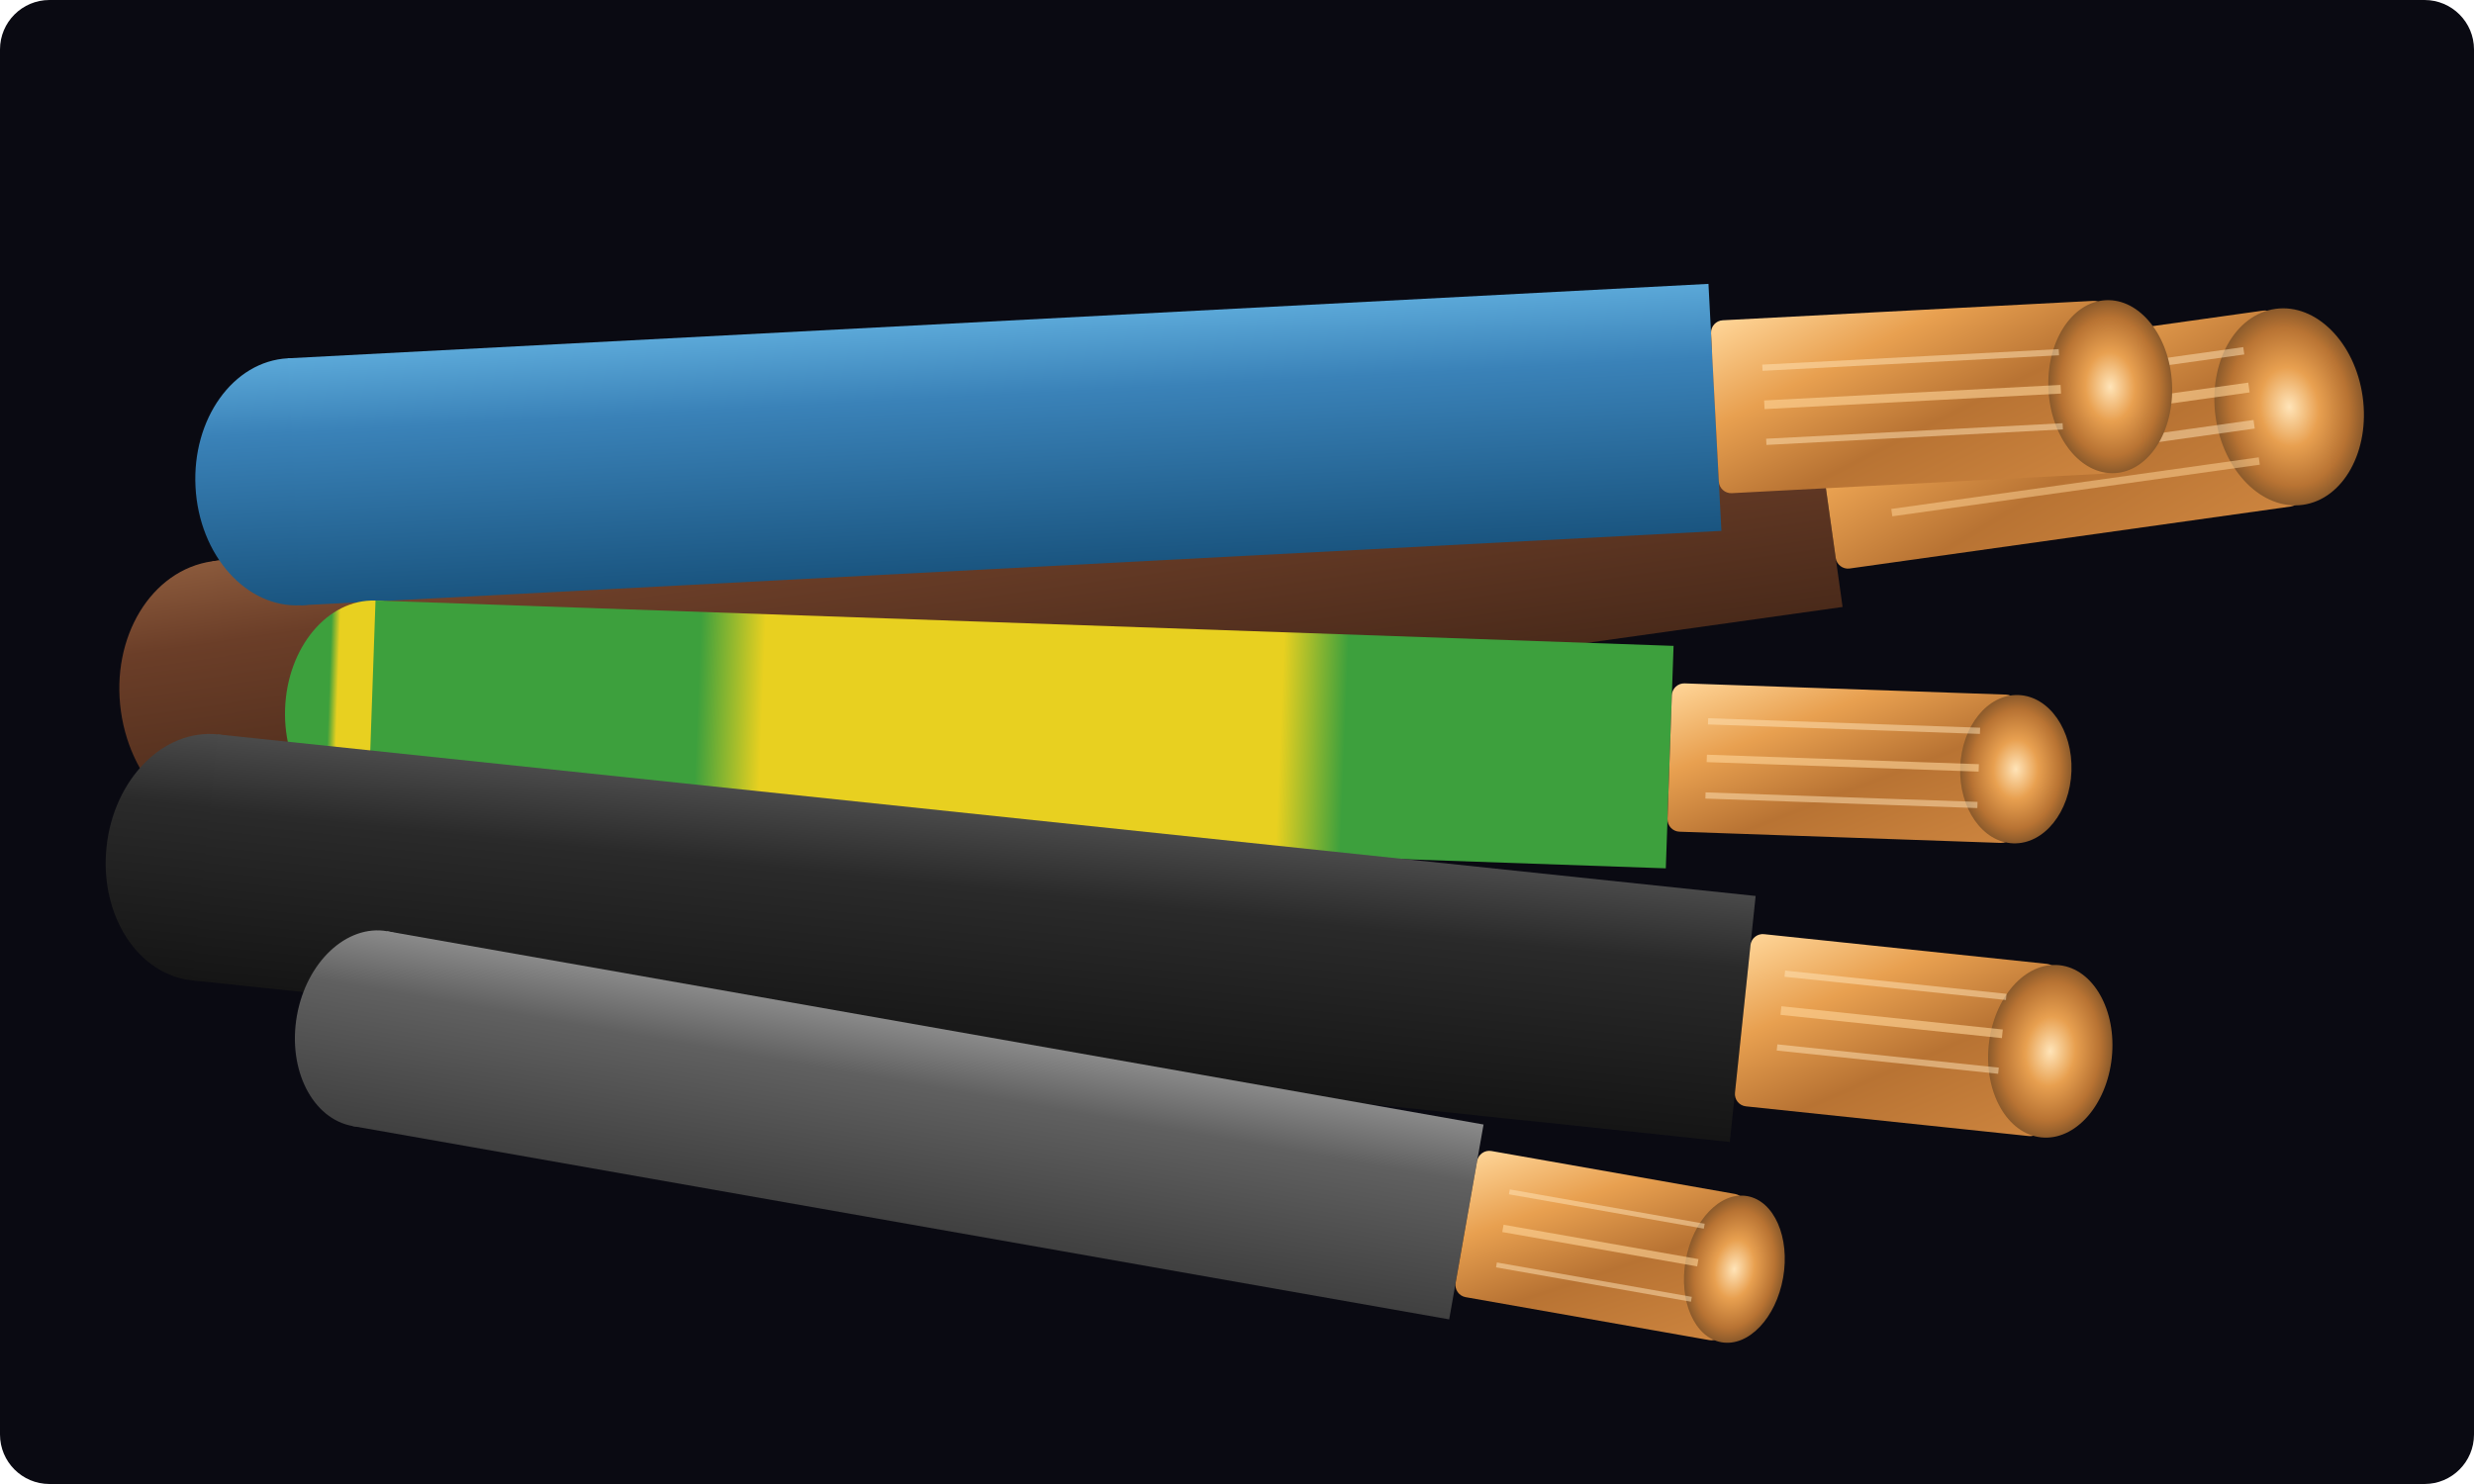
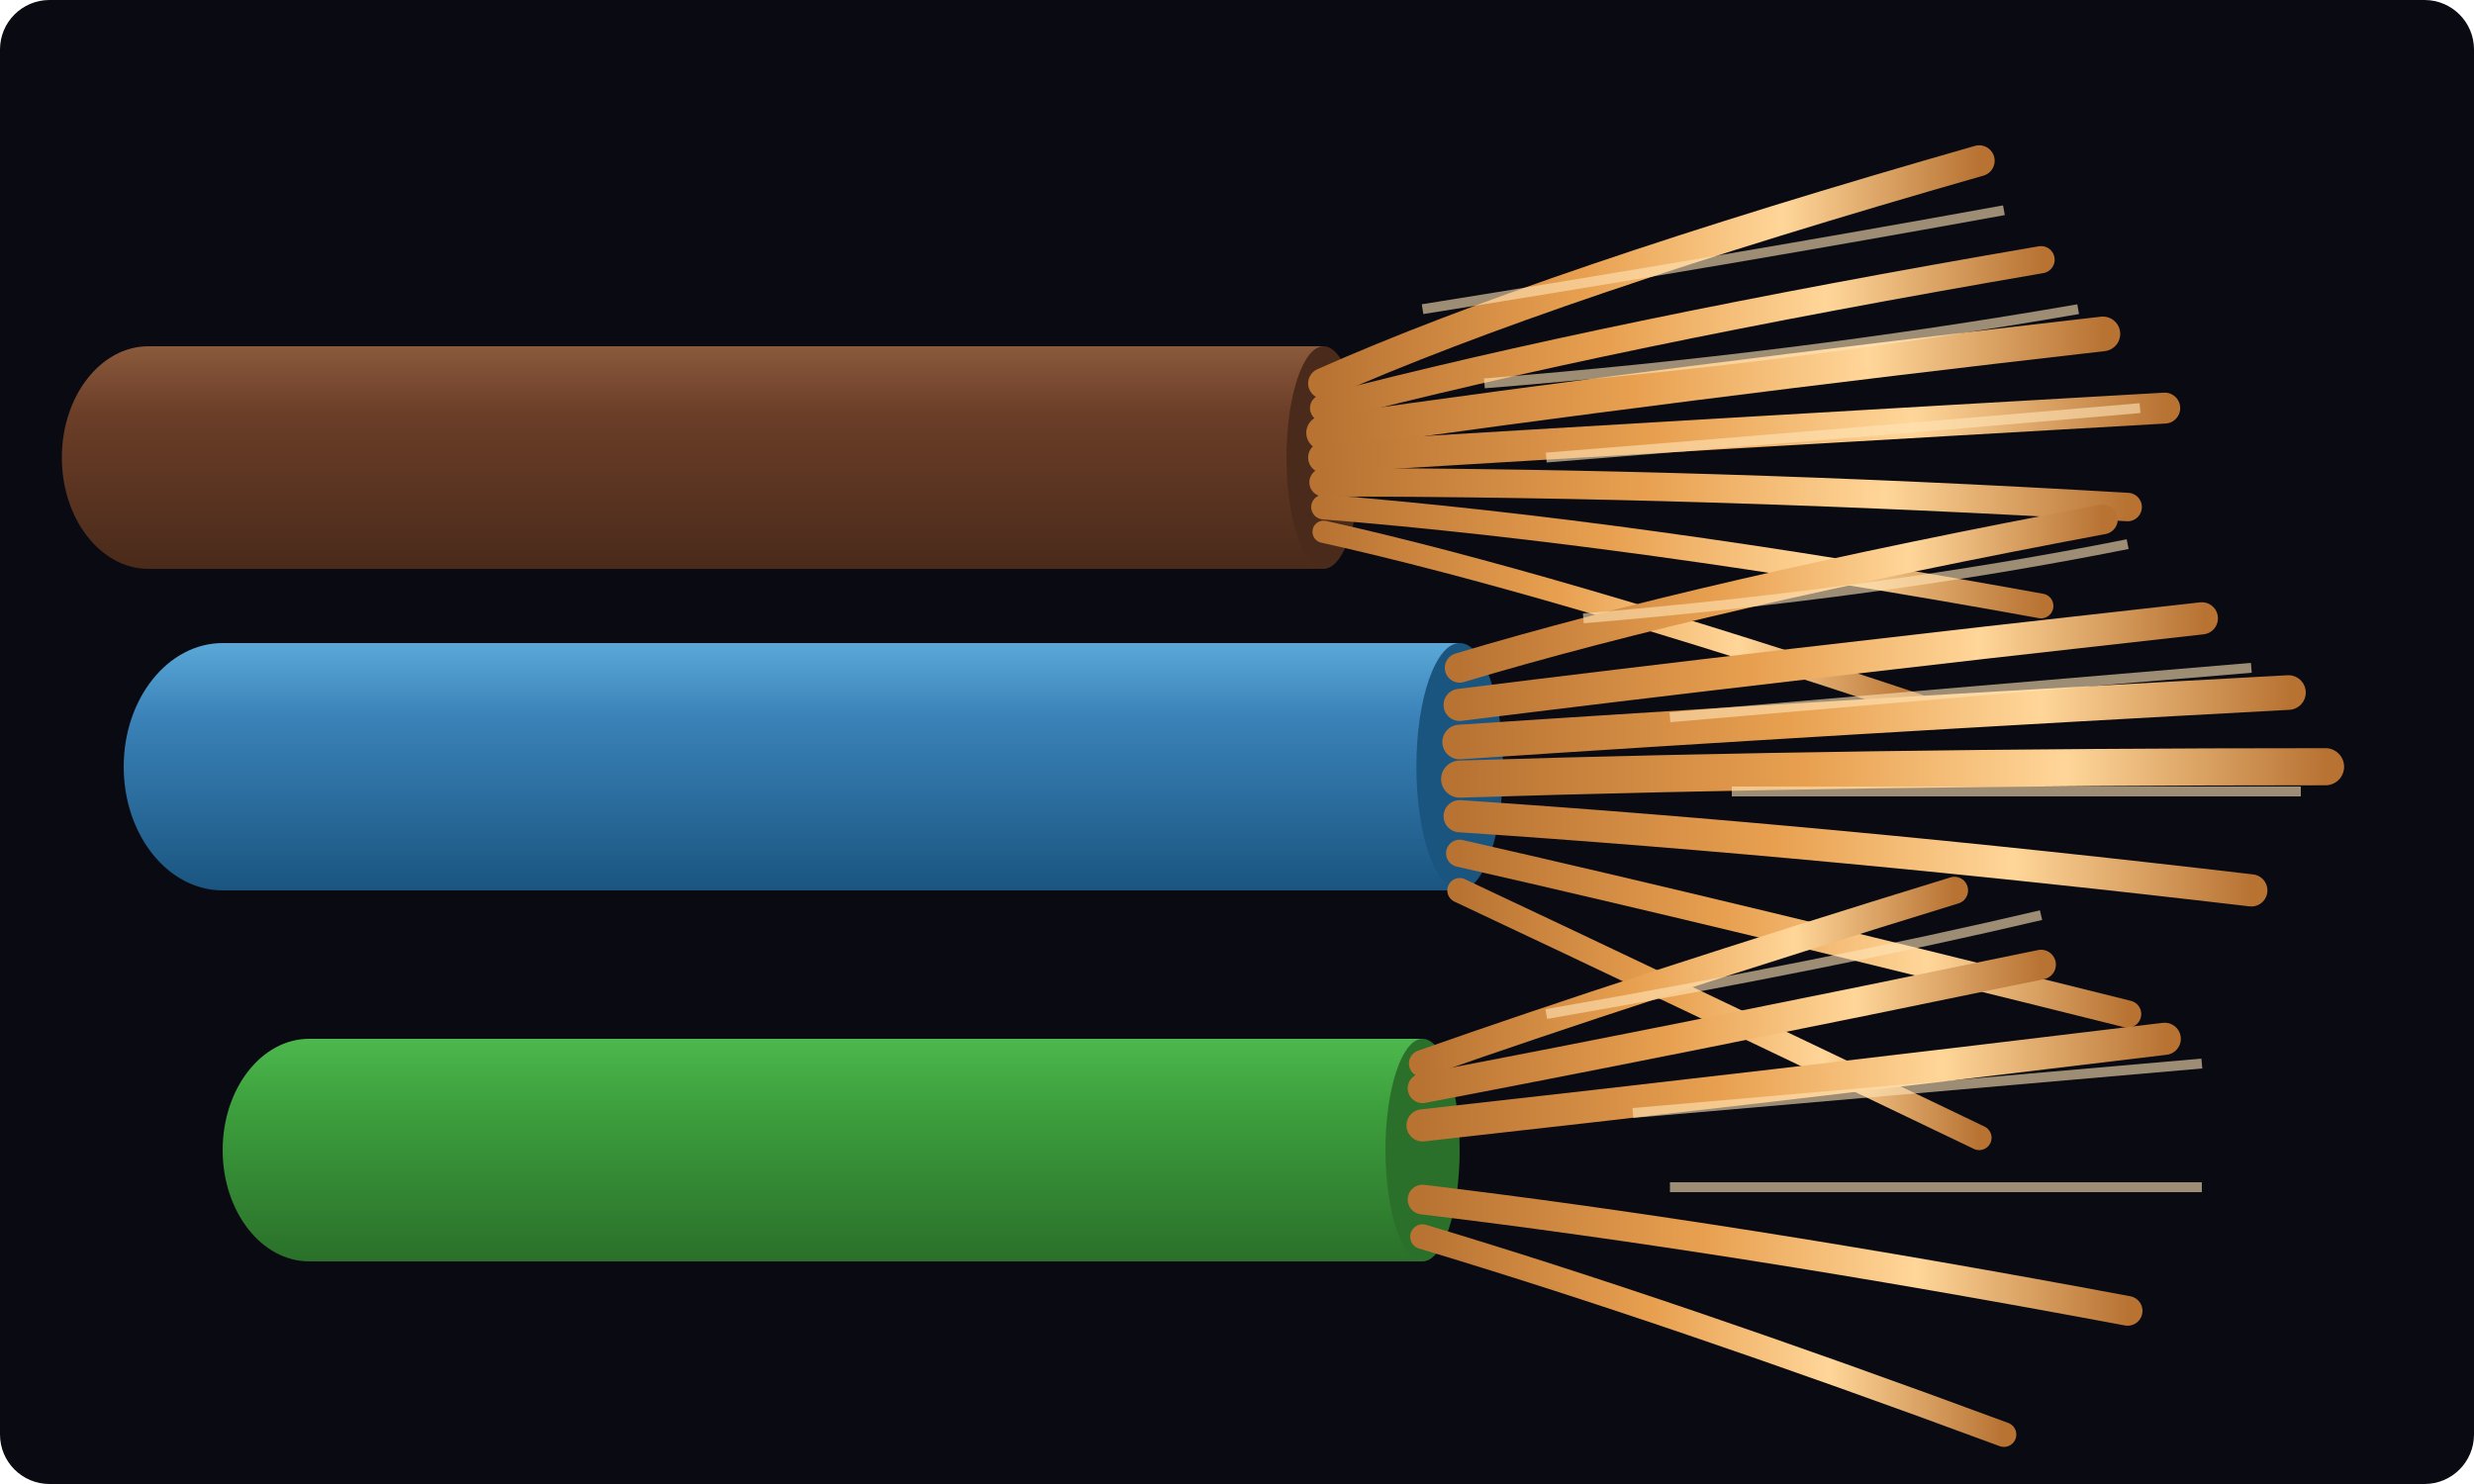
<svg xmlns="http://www.w3.org/2000/svg" viewBox="0 0 200 120" fill="none">
  <defs>
    <linearGradient id="copperCore" x1="0%" y1="0%" x2="100%" y2="100%">
      <stop offset="0%" stop-color="#FFD699" />
      <stop offset="30%" stop-color="#E8A050" />
      <stop offset="60%" stop-color="#B87333" />
      <stop offset="100%" stop-color="#CD853F" />
    </linearGradient>
-     <radialGradient id="copperEnd" cx="50%" cy="50%" r="50%">
-       <stop offset="0%" stop-color="#FFE4B8" />
+     <linearGradient id="copperStrand" x1="0%" y1="0%" x2="100%" y2="0%">
+       <stop offset="0%" stop-color="#B87333" />
      <stop offset="40%" stop-color="#E8A050" />
-       <stop offset="80%" stop-color="#B87333" />
-       <stop offset="100%" stop-color="#8B5A2B" />
-     </radialGradient>
+       <stop offset="70%" stop-color="#FFD699" />
+       <stop offset="100%" stop-color="#B87333" />
+     </linearGradient>
    <linearGradient id="brownIns" x1="0%" y1="0%" x2="0%" y2="100%">
      <stop offset="0%" stop-color="#8B5A3C" />
      <stop offset="30%" stop-color="#6B3E28" />
      <stop offset="100%" stop-color="#4A2A1A" />
    </linearGradient>
    <linearGradient id="blueIns" x1="0%" y1="0%" x2="0%" y2="100%">
      <stop offset="0%" stop-color="#5BA8D8" />
      <stop offset="30%" stop-color="#3A82B8" />
      <stop offset="100%" stop-color="#1A5580" />
    </linearGradient>
-     <linearGradient id="greenYellowIns" x1="0%" y1="0%" x2="100%" y2="0%">
-       <stop offset="0%" stop-color="#3DA03D" />
-       <stop offset="25%" stop-color="#3DA03D" />
-       <stop offset="30%" stop-color="#E8D020" />
-       <stop offset="70%" stop-color="#E8D020" />
-       <stop offset="75%" stop-color="#3DA03D" />
-       <stop offset="100%" stop-color="#3DA03D" />
-     </linearGradient>
-     <linearGradient id="blackIns" x1="0%" y1="0%" x2="0%" y2="100%">
-       <stop offset="0%" stop-color="#4A4A4A" />
-       <stop offset="30%" stop-color="#2A2A2A" />
-       <stop offset="100%" stop-color="#151515" />
-     </linearGradient>
-     <linearGradient id="greyIns" x1="0%" y1="0%" x2="0%" y2="100%">
-       <stop offset="0%" stop-color="#8A8A8A" />
-       <stop offset="30%" stop-color="#606060" />
-       <stop offset="100%" stop-color="#404040" />
+     <linearGradient id="greenIns" x1="0%" y1="0%" x2="0%" y2="100%">
+       <stop offset="0%" stop-color="#4DB84D" />
+       <stop offset="30%" stop-color="#3DA03D" />
+       <stop offset="100%" stop-color="#2A702A" />
    </linearGradient>
  </defs>
  <rect x="0" y="0" width="200" height="120" fill="#0a0a12" rx="4" />
-   <g transform="rotate(-8, 100, 60)">
-     <ellipse cx="20" cy="45" rx="9" ry="11" fill="url(#brownIns)" />
-     <rect x="20" y="34" width="130" height="22" fill="url(#brownIns)" />
-     <rect x="150" y="37" width="38" height="16" fill="url(#copperCore)" rx="1" />
-     <ellipse cx="188" cy="45" rx="6" ry="8" fill="url(#copperEnd)" />
-     <line x1="155" y1="40" x2="185" y2="40" stroke="#FFE4B8" stroke-width="0.6" opacity="0.5" />
-     <line x1="155" y1="43" x2="185" y2="43" stroke="#FFD699" stroke-width="0.8" opacity="0.6" />
-     <line x1="155" y1="46" x2="185" y2="46" stroke="#FFE4B8" stroke-width="0.7" opacity="0.5" />
-     <line x1="155" y1="49" x2="185" y2="49" stroke="#FFD699" stroke-width="0.6" opacity="0.5" />
+   <g transform="translate(0, 5)">
+     <ellipse cx="12" cy="32" rx="7" ry="9" fill="url(#brownIns)" />
+     <rect x="12" y="23" width="95" height="18" fill="url(#brownIns)" />
+     <ellipse cx="107" cy="32" rx="3" ry="9" fill="#4A2A1A" />
+     <path d="M107 26 Q125 18 160 8" stroke="url(#copperStrand)" stroke-width="2.5" fill="none" stroke-linecap="round" />
+     <path d="M107 28 Q130 22 165 16" stroke="url(#copperStrand)" stroke-width="2.2" fill="none" stroke-linecap="round" />
+     <path d="M107 30 Q135 26 170 22" stroke="url(#copperStrand)" stroke-width="2.8" fill="none" stroke-linecap="round" />
+     <path d="M107 32 Q140 30 175 28" stroke="url(#copperStrand)" stroke-width="2.5" fill="none" stroke-linecap="round" />
+     <path d="M107 34 Q138 34 172 36" stroke="url(#copperStrand)" stroke-width="2.3" fill="none" stroke-linecap="round" />
+     <path d="M107 36 Q132 38 165 44" stroke="url(#copperStrand)" stroke-width="2.0" fill="none" stroke-linecap="round" />
+     <path d="M107 38 Q125 42 155 52" stroke="url(#copperStrand)" stroke-width="1.8" fill="none" stroke-linecap="round" />
+     <path d="M115 20 Q140 16 162 12" stroke="#FFE4B8" stroke-width="0.8" fill="none" opacity="0.6" />
+     <path d="M120 26 Q145 24 168 20" stroke="#FFE4B8" stroke-width="0.8" fill="none" opacity="0.6" />
+     <path d="M125 32 Q150 30 173 28" stroke="#FFE4B8" stroke-width="0.8" fill="none" opacity="0.6" />
  </g>
-   <g transform="rotate(-3, 100, 60)">
-     <ellipse cx="25" cy="35" rx="8" ry="10" fill="url(#blueIns)" />
-     <rect x="25" y="25" width="115" height="20" fill="url(#blueIns)" />
-     <rect x="140" y="28" width="32" height="14" fill="url(#copperCore)" rx="1" />
-     <ellipse cx="172" cy="35" rx="5" ry="7" fill="url(#copperEnd)" />
-     <line x1="144" y1="32" x2="168" y2="32" stroke="#FFE4B8" stroke-width="0.5" opacity="0.5" />
-     <line x1="144" y1="35" x2="168" y2="35" stroke="#FFD699" stroke-width="0.7" opacity="0.6" />
-     <line x1="144" y1="38" x2="168" y2="38" stroke="#FFE4B8" stroke-width="0.5" opacity="0.5" />
+   <g transform="translate(0, 0)">
+     <ellipse cx="18" cy="62" rx="8" ry="10" fill="url(#blueIns)" />
+     <rect x="18" y="52" width="100" height="20" fill="url(#blueIns)" />
+     <ellipse cx="118" cy="62" rx="3.5" ry="10" fill="#1A5580" />
+     <path d="M118 54 Q138 48 170 42" stroke="url(#copperStrand)" stroke-width="2.4" fill="none" stroke-linecap="round" />
+     <path d="M118 57 Q142 54 178 50" stroke="url(#copperStrand)" stroke-width="2.6" fill="none" stroke-linecap="round" />
+     <path d="M118 60 Q148 58 185 56" stroke="url(#copperStrand)" stroke-width="2.8" fill="none" stroke-linecap="round" />
+     <path d="M118 63 Q150 62 188 62" stroke="url(#copperStrand)" stroke-width="3.0" fill="none" stroke-linecap="round" />
+     <path d="M118 66 Q148 68 182 72" stroke="url(#copperStrand)" stroke-width="2.6" fill="none" stroke-linecap="round" />
+     <path d="M118 69 Q140 74 172 82" stroke="url(#copperStrand)" stroke-width="2.2" fill="none" stroke-linecap="round" />
+     <path d="M118 72 Q135 80 160 92" stroke="url(#copperStrand)" stroke-width="2.0" fill="none" stroke-linecap="round" />
+     <path d="M128 50 Q152 48 172 44" stroke="#FFE4B8" stroke-width="0.8" fill="none" opacity="0.6" />
+     <path d="M135 58 Q158 56 182 54" stroke="#FFE4B8" stroke-width="0.8" fill="none" opacity="0.6" />
+     <path d="M140 64 Q165 64 186 64" stroke="#FFE4B8" stroke-width="0.8" fill="none" opacity="0.6" />
  </g>
-   <g transform="rotate(2, 100, 60)">
-     <ellipse cx="30" cy="60" rx="7" ry="9" fill="url(#greenYellowIns)" />
-     <rect x="30" y="51" width="105" height="18" fill="url(#greenYellowIns)" />
-     <rect x="135" y="54" width="28" height="12" fill="url(#copperCore)" rx="1" />
-     <ellipse cx="163" cy="60" rx="4.5" ry="6" fill="url(#copperEnd)" />
-     <line x1="138" y1="57" x2="160" y2="57" stroke="#FFE4B8" stroke-width="0.5" opacity="0.5" />
-     <line x1="138" y1="60" x2="160" y2="60" stroke="#FFD699" stroke-width="0.6" opacity="0.6" />
-     <line x1="138" y1="63" x2="160" y2="63" stroke="#FFE4B8" stroke-width="0.5" opacity="0.5" />
-   </g>
-   <g transform="rotate(6, 100, 60)">
-     <ellipse cx="18" cy="78" rx="8" ry="10" fill="url(#blackIns)" />
-     <rect x="18" y="68" width="125" height="20" fill="url(#blackIns)" />
-     <rect x="143" y="71" width="25" height="14" fill="url(#copperCore)" rx="1" />
-     <ellipse cx="168" cy="78" rx="5" ry="7" fill="url(#copperEnd)" />
-     <line x1="146" y1="74" x2="164" y2="74" stroke="#FFE4B8" stroke-width="0.5" opacity="0.5" />
-     <line x1="146" y1="77" x2="164" y2="77" stroke="#FFD699" stroke-width="0.7" opacity="0.6" />
-     <line x1="146" y1="80" x2="164" y2="80" stroke="#FFE4B8" stroke-width="0.5" opacity="0.5" />
-   </g>
-   <g transform="rotate(10, 100, 60)">
-     <ellipse cx="35" cy="95" rx="6" ry="8" fill="url(#greyIns)" />
-     <rect x="35" y="87" width="90" height="16" fill="url(#greyIns)" />
-     <rect x="125" y="89" width="22" height="12" fill="url(#copperCore)" rx="1" />
-     <ellipse cx="147" cy="95" rx="4" ry="6" fill="url(#copperEnd)" />
-     <line x1="128" y1="92" x2="144" y2="92" stroke="#FFE4B8" stroke-width="0.4" opacity="0.5" />
-     <line x1="128" y1="95" x2="144" y2="95" stroke="#FFD699" stroke-width="0.6" opacity="0.6" />
-     <line x1="128" y1="98" x2="144" y2="98" stroke="#FFE4B8" stroke-width="0.4" opacity="0.5" />
+   <g transform="translate(0, -2)">
+     <ellipse cx="25" cy="95" rx="7" ry="9" fill="url(#greenIns)" />
+     <rect x="25" y="86" width="90" height="18" fill="url(#greenIns)" />
+     <ellipse cx="115" cy="95" rx="3" ry="9" fill="#2A702A" />
+     <path d="M115 88 Q132 82 158 74" stroke="url(#copperStrand)" stroke-width="2.2" fill="none" stroke-linecap="round" />
+     <path d="M115 90 Q136 86 165 80" stroke="url(#copperStrand)" stroke-width="2.4" fill="none" stroke-linecap="round" />
+     <path d="M115 93 Q142 90 175 86" stroke="url(#copperStrand)" stroke-width="2.6" fill="none" stroke-linecap="round" />
+     <path d="M115 96 Q145 96 180 96" stroke="url(#copperStrand)" stroke-width="2.8" fill="none" stroke-linecap="round" />
+     <path d="M115 99 Q140 102 172 108" stroke="url(#copperStrand)" stroke-width="2.4" fill="none" stroke-linecap="round" />
+     <path d="M115 102 Q135 108 162 118" stroke="url(#copperStrand)" stroke-width="2.0" fill="none" stroke-linecap="round" />
+     <path d="M125 84 Q148 80 165 76" stroke="#FFE4B8" stroke-width="0.8" fill="none" opacity="0.6" />
+     <path d="M132 92 Q155 90 178 88" stroke="#FFE4B8" stroke-width="0.8" fill="none" opacity="0.6" />
+     <path d="M135 98 Q158 98 178 98" stroke="#FFE4B8" stroke-width="0.8" fill="none" opacity="0.6" />
  </g>
</svg>
